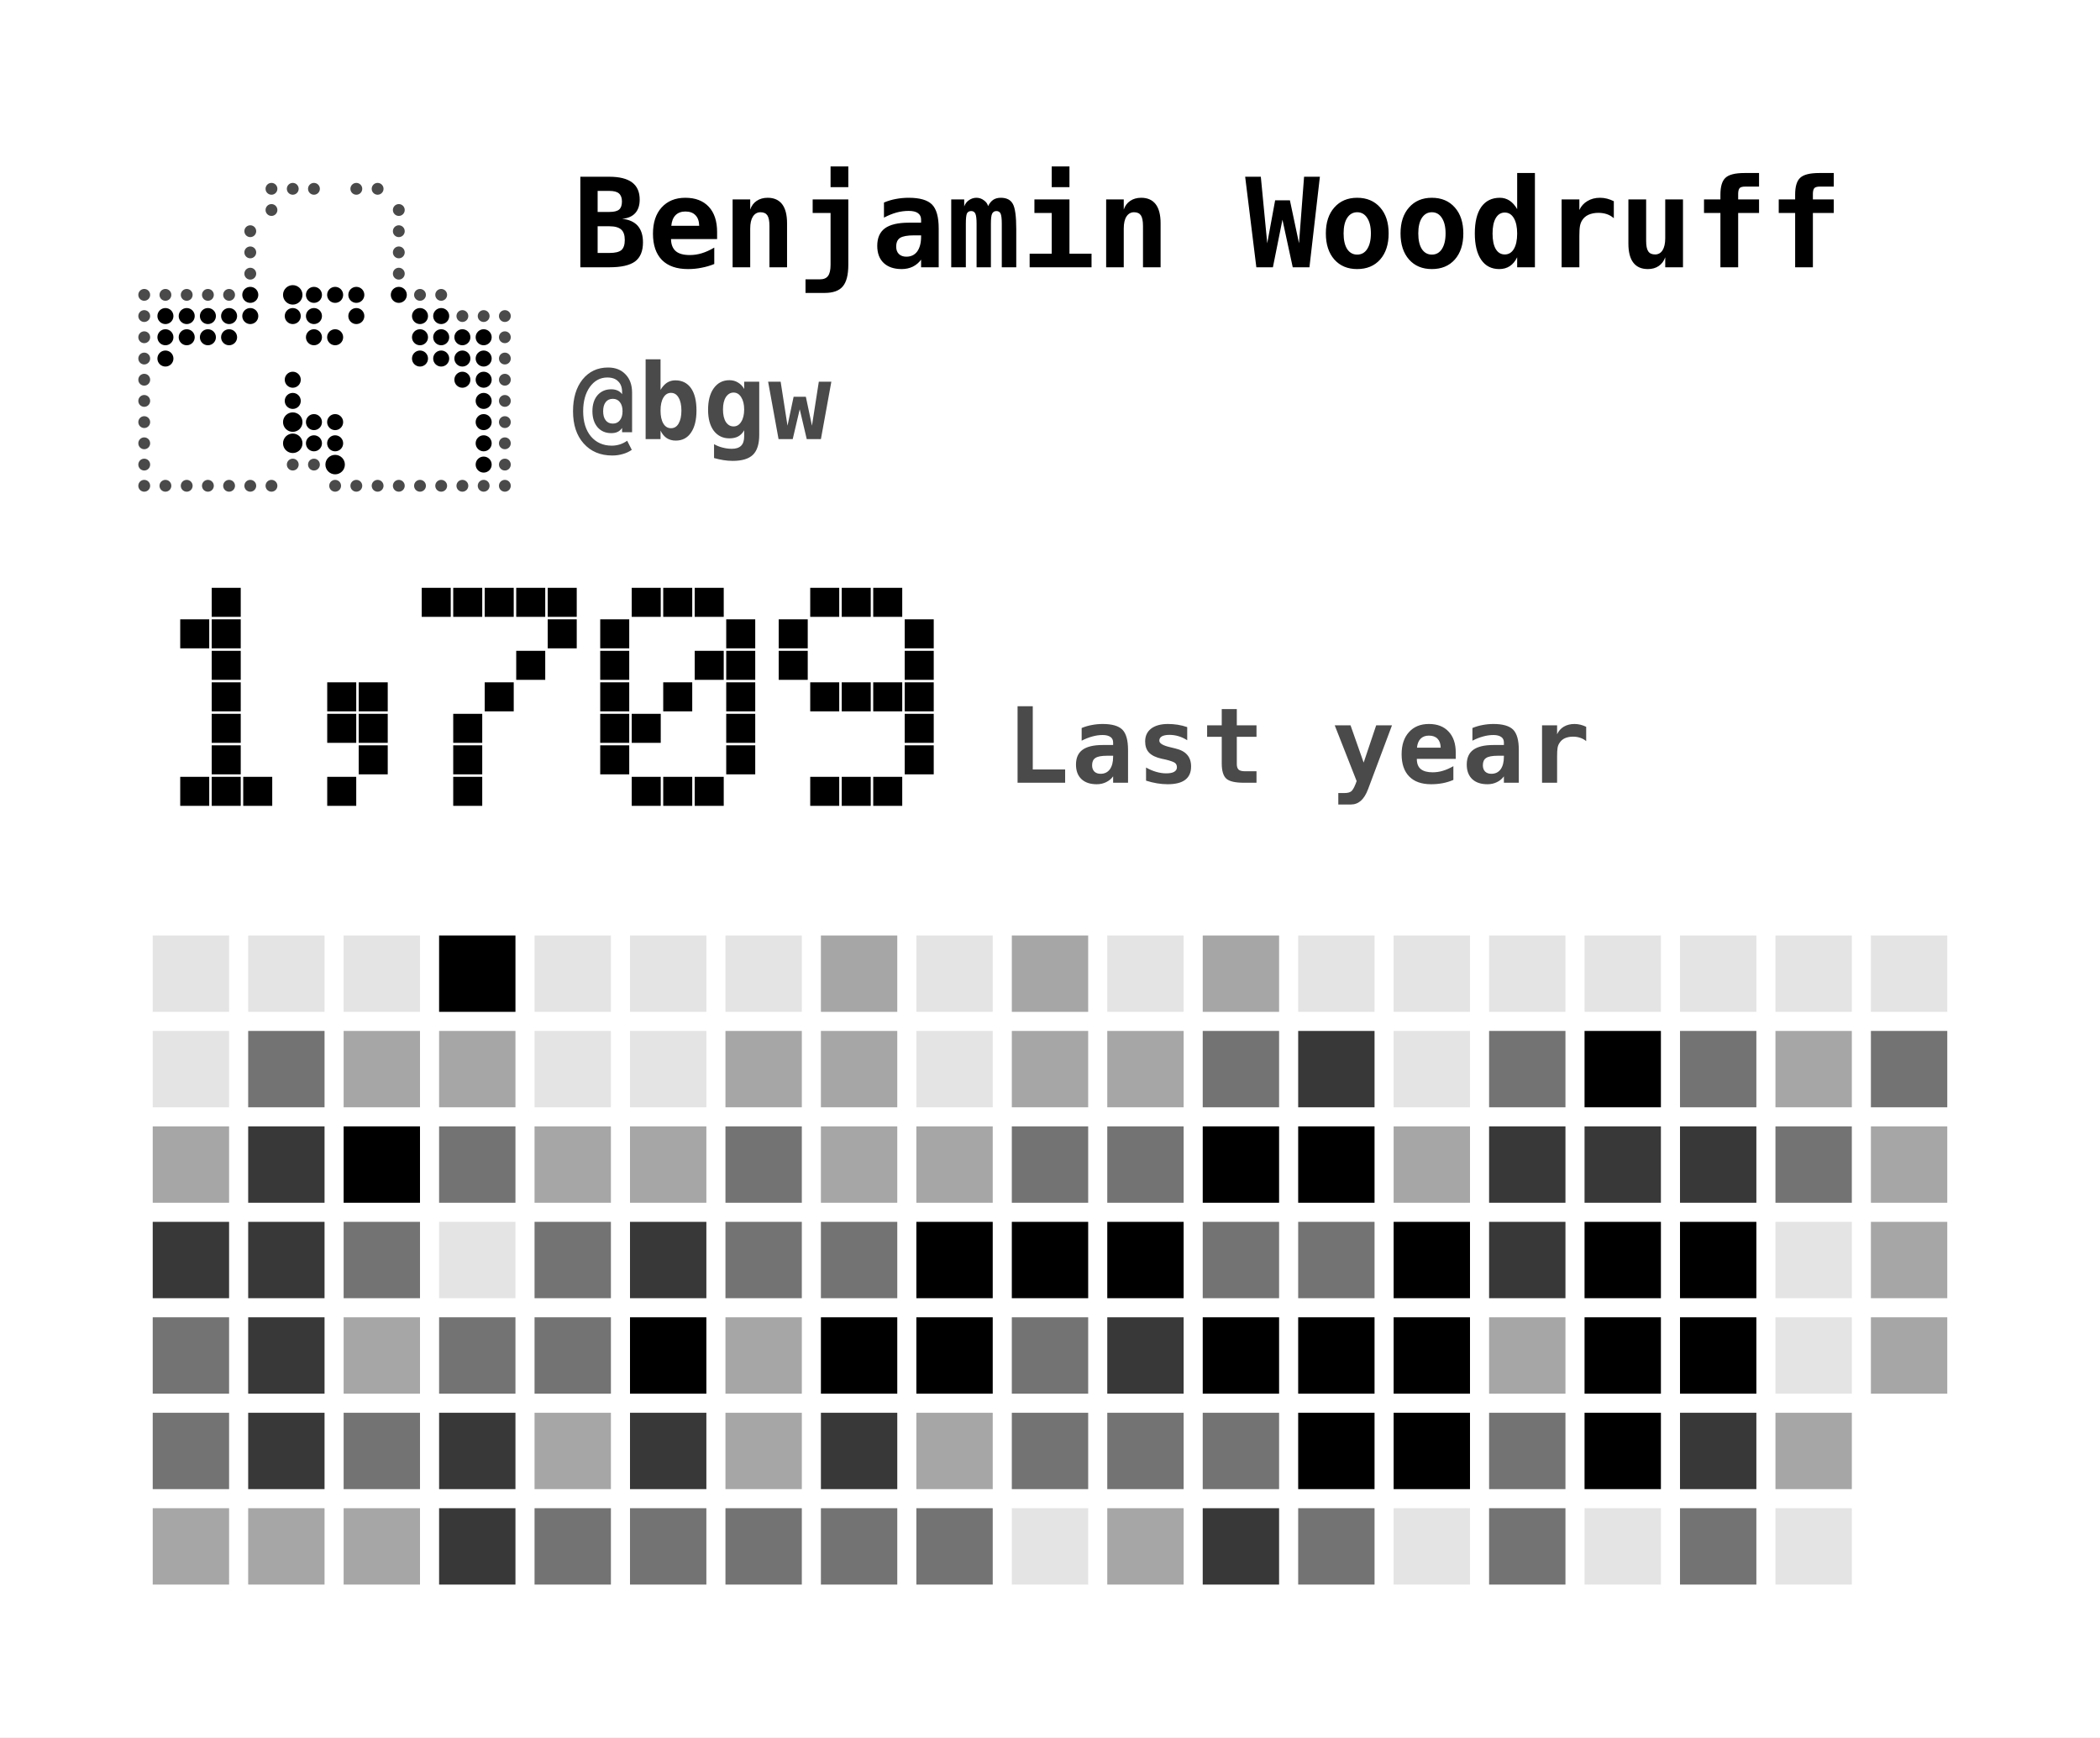
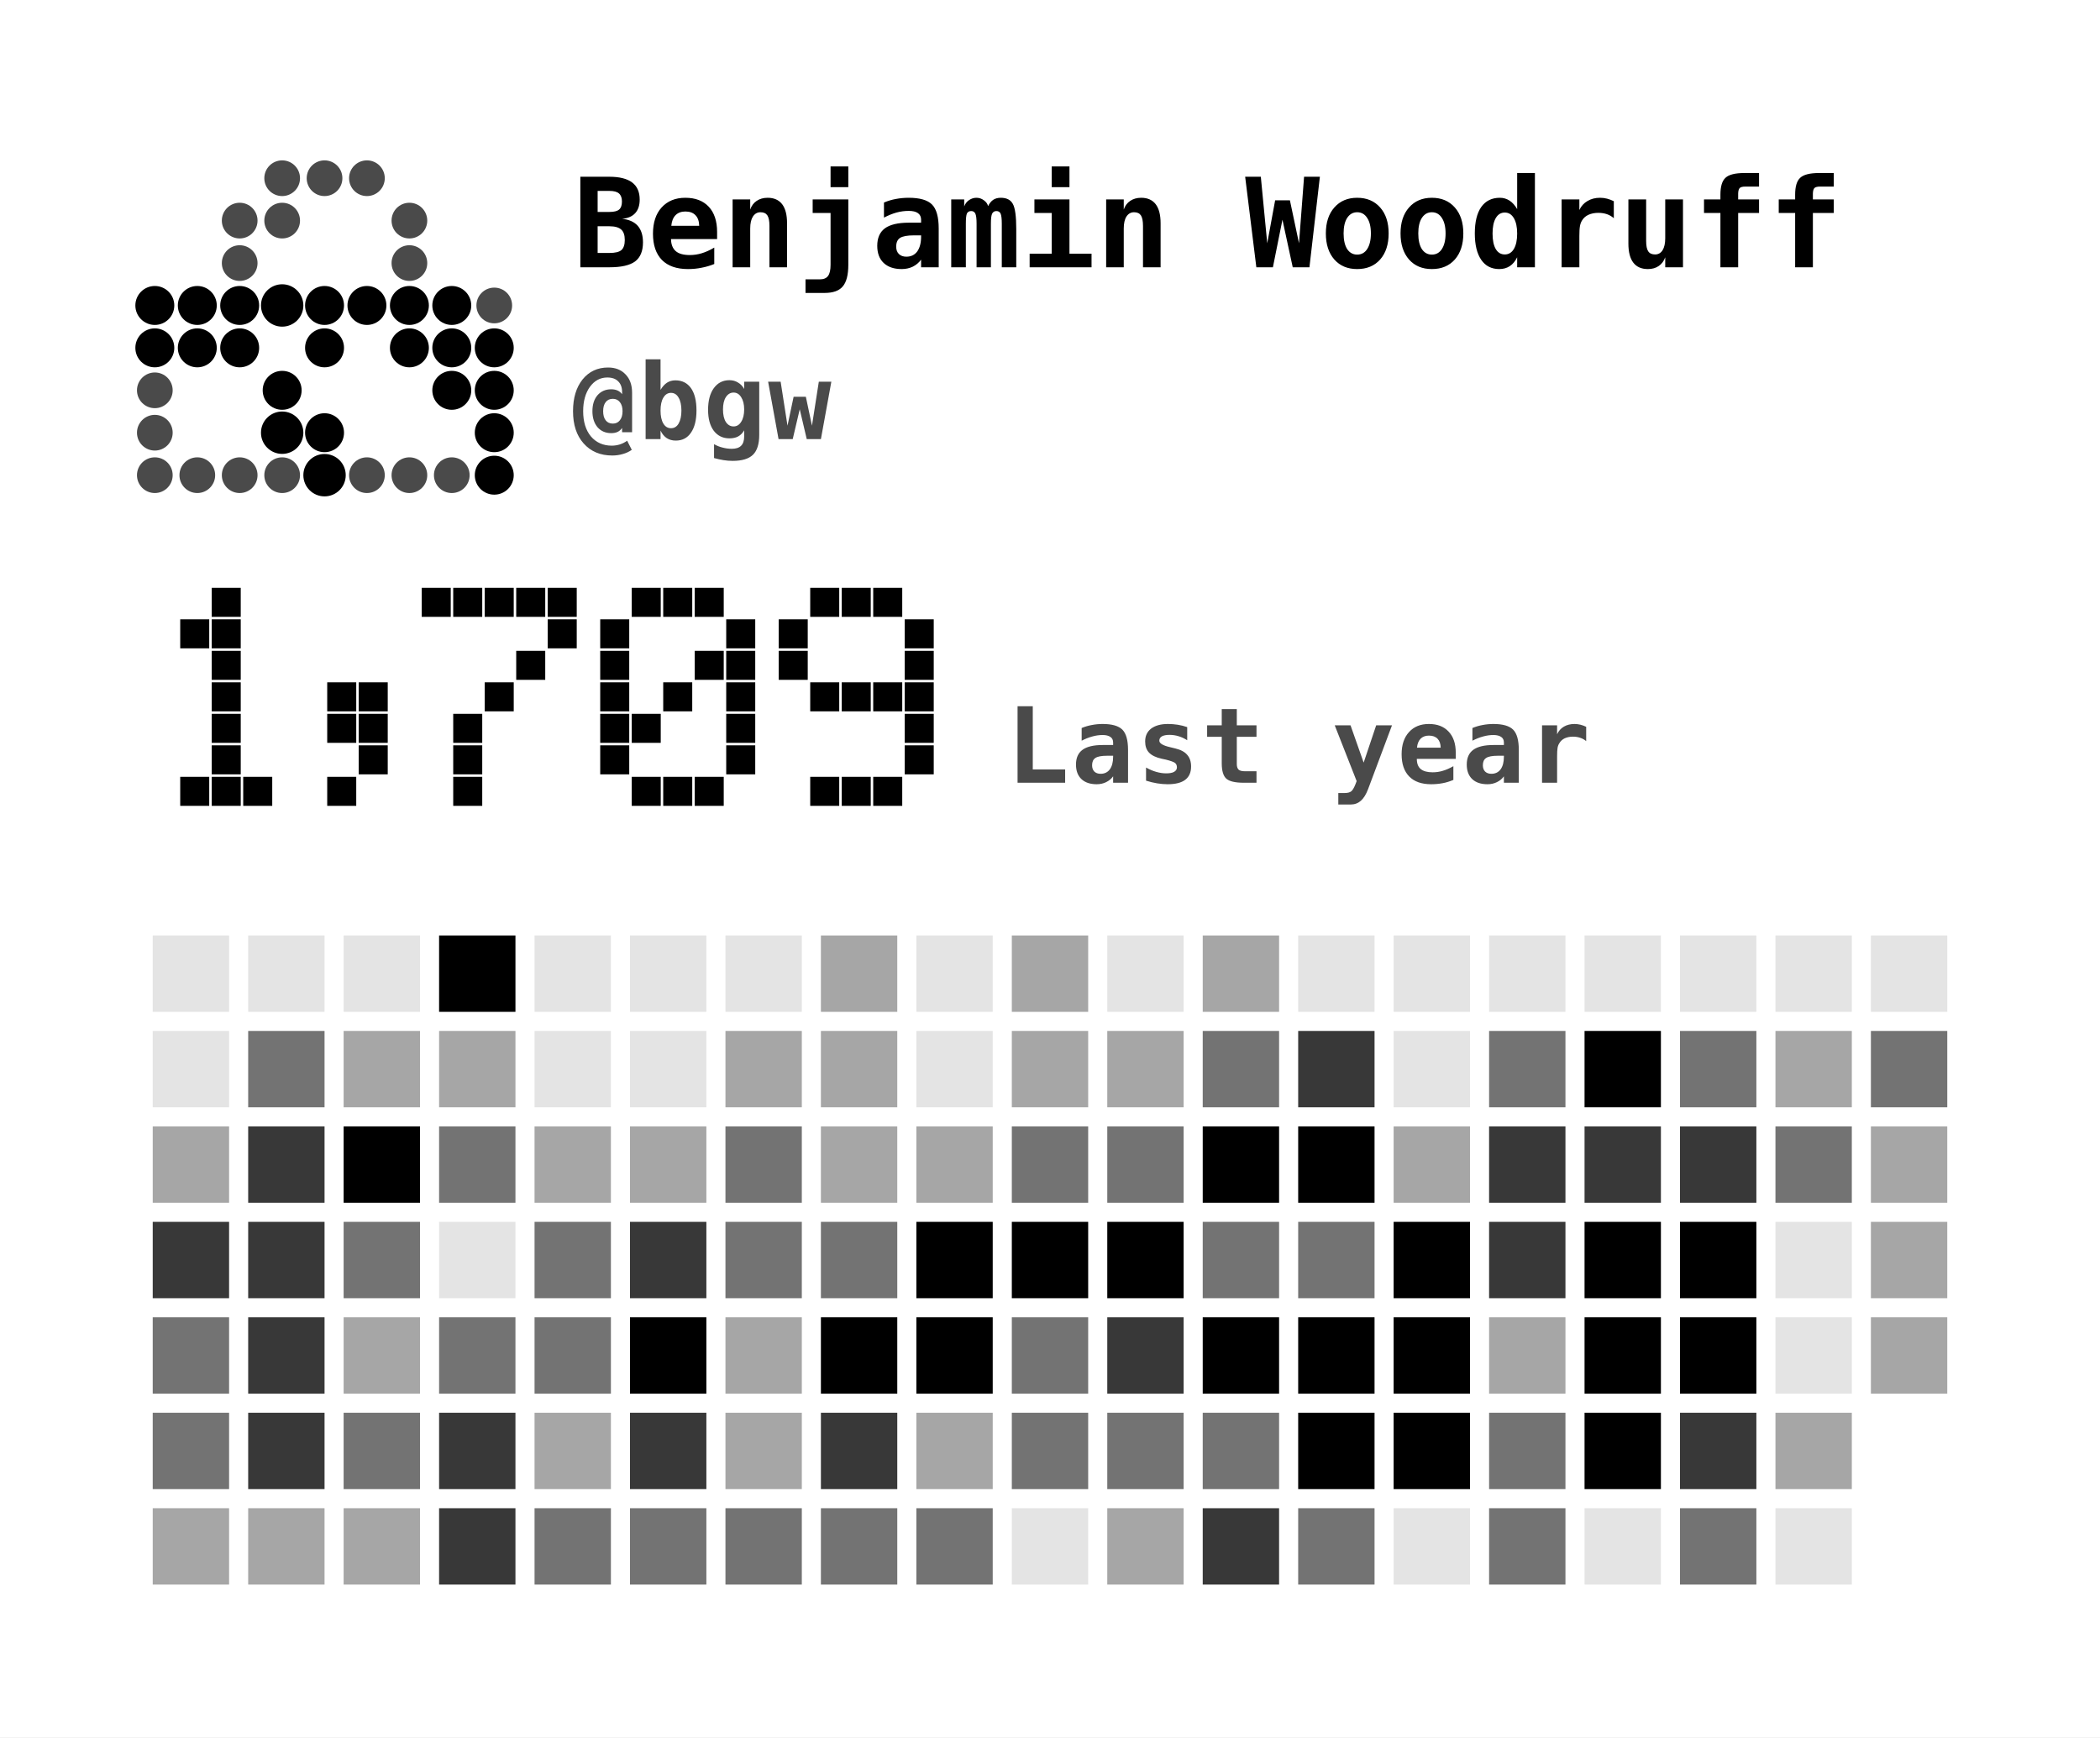
<svg xmlns="http://www.w3.org/2000/svg" width="220" height="182" viewBox="0 0 220 182" role="img">
  <rect width="220" height="182" fill="#FFFFFF" />
  <rect x="14" y="14" width="0" height="0" fill="#000000" />
-   <circle cx="28.44" cy="19.78" r="0.62" fill="#4A4A4A" />
-   <circle cx="30.67" cy="19.78" r="0.62" fill="#4A4A4A" />
-   <circle cx="32.89" cy="19.78" r="0.62" fill="#4A4A4A" />
-   <circle cx="37.33" cy="19.78" r="0.62" fill="#4A4A4A" />
-   <circle cx="39.56" cy="19.78" r="0.62" fill="#4A4A4A" />
-   <circle cx="28.44" cy="22.00" r="0.62" fill="#4A4A4A" />
-   <circle cx="41.78" cy="22.00" r="0.62" fill="#4A4A4A" />
-   <circle cx="26.22" cy="24.22" r="0.62" fill="#4A4A4A" />
-   <circle cx="41.78" cy="24.22" r="0.62" fill="#4A4A4A" />
-   <circle cx="26.22" cy="26.44" r="0.62" fill="#4A4A4A" />
-   <circle cx="41.78" cy="26.44" r="0.62" fill="#4A4A4A" />
-   <circle cx="26.22" cy="28.67" r="0.62" fill="#4A4A4A" />
-   <circle cx="41.78" cy="28.67" r="0.62" fill="#4A4A4A" />
-   <circle cx="15.11" cy="30.89" r="0.62" fill="#4A4A4A" />
-   <circle cx="17.33" cy="30.89" r="0.62" fill="#4A4A4A" />
-   <circle cx="19.56" cy="30.89" r="0.62" fill="#4A4A4A" />
-   <circle cx="21.78" cy="30.89" r="0.62" fill="#4A4A4A" />
-   <circle cx="24.00" cy="30.89" r="0.62" fill="#4A4A4A" />
-   <circle cx="26.22" cy="30.89" r="0.84" fill="#000000" />
-   <circle cx="30.67" cy="30.89" r="1.02" fill="#000000" />
-   <circle cx="32.89" cy="30.89" r="0.84" fill="#000000" />
-   <circle cx="35.11" cy="30.89" r="0.84" fill="#000000" />
-   <circle cx="37.33" cy="30.89" r="0.84" fill="#000000" />
-   <circle cx="41.78" cy="30.89" r="0.84" fill="#000000" />
-   <circle cx="44.00" cy="30.89" r="0.62" fill="#4A4A4A" />
-   <circle cx="46.22" cy="30.89" r="0.62" fill="#4A4A4A" />
-   <circle cx="15.11" cy="33.11" r="0.62" fill="#4A4A4A" />
-   <circle cx="17.33" cy="33.11" r="0.84" fill="#000000" />
-   <circle cx="19.56" cy="33.11" r="0.84" fill="#000000" />
-   <circle cx="21.78" cy="33.11" r="0.84" fill="#000000" />
-   <circle cx="24.00" cy="33.11" r="0.84" fill="#000000" />
-   <circle cx="26.22" cy="33.11" r="0.84" fill="#000000" />
-   <circle cx="30.67" cy="33.11" r="0.84" fill="#000000" />
-   <circle cx="32.89" cy="33.11" r="0.84" fill="#000000" />
-   <circle cx="37.33" cy="33.11" r="0.84" fill="#000000" />
-   <circle cx="44.00" cy="33.11" r="0.84" fill="#000000" />
-   <circle cx="46.22" cy="33.11" r="0.84" fill="#000000" />
-   <circle cx="48.44" cy="33.11" r="0.62" fill="#4A4A4A" />
-   <circle cx="50.67" cy="33.11" r="0.62" fill="#4A4A4A" />
-   <circle cx="52.89" cy="33.11" r="0.62" fill="#4A4A4A" />
-   <circle cx="15.11" cy="35.33" r="0.62" fill="#4A4A4A" />
-   <circle cx="17.33" cy="35.33" r="0.84" fill="#000000" />
-   <circle cx="19.56" cy="35.33" r="0.84" fill="#000000" />
-   <circle cx="21.78" cy="35.33" r="0.84" fill="#000000" />
-   <circle cx="24.00" cy="35.33" r="0.84" fill="#000000" />
-   <circle cx="32.89" cy="35.33" r="0.84" fill="#000000" />
-   <circle cx="35.11" cy="35.33" r="0.84" fill="#000000" />
-   <circle cx="44.00" cy="35.33" r="0.84" fill="#000000" />
-   <circle cx="46.22" cy="35.33" r="0.84" fill="#000000" />
-   <circle cx="48.44" cy="35.33" r="0.84" fill="#000000" />
-   <circle cx="50.67" cy="35.33" r="0.84" fill="#000000" />
-   <circle cx="52.89" cy="35.33" r="0.62" fill="#4A4A4A" />
-   <circle cx="15.11" cy="37.56" r="0.62" fill="#4A4A4A" />
-   <circle cx="17.33" cy="37.56" r="0.84" fill="#000000" />
-   <circle cx="44.00" cy="37.56" r="0.84" fill="#000000" />
-   <circle cx="46.22" cy="37.56" r="0.84" fill="#000000" />
-   <circle cx="48.44" cy="37.56" r="0.84" fill="#000000" />
-   <circle cx="50.67" cy="37.56" r="0.84" fill="#000000" />
-   <circle cx="52.89" cy="37.56" r="0.62" fill="#4A4A4A" />
-   <circle cx="15.11" cy="39.78" r="0.62" fill="#4A4A4A" />
-   <circle cx="30.67" cy="39.78" r="0.84" fill="#000000" />
-   <circle cx="48.44" cy="39.78" r="0.84" fill="#000000" />
-   <circle cx="50.67" cy="39.78" r="0.84" fill="#000000" />
-   <circle cx="52.89" cy="39.78" r="0.62" fill="#4A4A4A" />
-   <circle cx="15.11" cy="42.00" r="0.62" fill="#4A4A4A" />
-   <circle cx="30.67" cy="42.00" r="0.84" fill="#000000" />
-   <circle cx="50.67" cy="42.00" r="0.84" fill="#000000" />
-   <circle cx="52.89" cy="42.00" r="0.62" fill="#4A4A4A" />
-   <circle cx="15.11" cy="44.22" r="0.62" fill="#4A4A4A" />
-   <circle cx="30.67" cy="44.22" r="1.02" fill="#000000" />
-   <circle cx="32.89" cy="44.22" r="0.84" fill="#000000" />
-   <circle cx="35.11" cy="44.22" r="0.84" fill="#000000" />
-   <circle cx="50.67" cy="44.22" r="0.84" fill="#000000" />
-   <circle cx="52.89" cy="44.22" r="0.62" fill="#4A4A4A" />
-   <circle cx="15.11" cy="46.44" r="0.62" fill="#4A4A4A" />
-   <circle cx="30.67" cy="46.44" r="1.02" fill="#000000" />
-   <circle cx="32.89" cy="46.44" r="0.84" fill="#000000" />
-   <circle cx="35.11" cy="46.44" r="0.84" fill="#000000" />
-   <circle cx="50.67" cy="46.44" r="0.84" fill="#000000" />
-   <circle cx="52.89" cy="46.44" r="0.62" fill="#4A4A4A" />
-   <circle cx="15.11" cy="48.67" r="0.62" fill="#4A4A4A" />
-   <circle cx="30.67" cy="48.67" r="0.62" fill="#4A4A4A" />
-   <circle cx="32.89" cy="48.67" r="0.62" fill="#4A4A4A" />
-   <circle cx="35.11" cy="48.67" r="1.02" fill="#000000" />
-   <circle cx="50.67" cy="48.67" r="0.84" fill="#000000" />
-   <circle cx="52.89" cy="48.67" r="0.62" fill="#4A4A4A" />
-   <circle cx="15.11" cy="50.89" r="0.62" fill="#4A4A4A" />
-   <circle cx="17.33" cy="50.89" r="0.62" fill="#4A4A4A" />
-   <circle cx="19.56" cy="50.89" r="0.62" fill="#4A4A4A" />
-   <circle cx="21.78" cy="50.89" r="0.62" fill="#4A4A4A" />
-   <circle cx="24.00" cy="50.89" r="0.62" fill="#4A4A4A" />
-   <circle cx="26.22" cy="50.89" r="0.62" fill="#4A4A4A" />
-   <circle cx="28.44" cy="50.89" r="0.62" fill="#4A4A4A" />
-   <circle cx="35.11" cy="50.89" r="0.62" fill="#4A4A4A" />
-   <circle cx="37.33" cy="50.89" r="0.62" fill="#4A4A4A" />
-   <circle cx="39.56" cy="50.89" r="0.62" fill="#4A4A4A" />
-   <circle cx="41.78" cy="50.89" r="0.62" fill="#4A4A4A" />
-   <circle cx="44.00" cy="50.89" r="0.62" fill="#4A4A4A" />
-   <circle cx="46.22" cy="50.89" r="0.62" fill="#4A4A4A" />
-   <circle cx="48.44" cy="50.89" r="0.62" fill="#4A4A4A" />
-   <circle cx="50.67" cy="50.89" r="0.62" fill="#4A4A4A" />
-   <circle cx="52.89" cy="50.89" r="0.62" fill="#4A4A4A" />
+   <circle cx="29.56" cy="18.67" r="1.87" fill="#4A4A4A" />
+   <circle cx="34.00" cy="18.67" r="1.87" fill="#4A4A4A" />
+   <circle cx="38.44" cy="18.67" r="1.87" fill="#4A4A4A" />
+   <circle cx="29.56" cy="23.11" r="1.87" fill="#4A4A4A" />
+   <circle cx="42.89" cy="23.11" r="1.87" fill="#4A4A4A" />
+   <circle cx="25.11" cy="23.11" r="1.87" fill="#4A4A4A" />
+   <circle cx="25.11" cy="27.56" r="1.87" fill="#4A4A4A" />
+   <circle cx="42.89" cy="27.56" r="1.87" fill="#4A4A4A" />
+   <circle cx="16.22" cy="32.00" r="2.04" fill="#000000" />
+   <circle cx="20.67" cy="32.00" r="2.04" fill="#000000" />
+   <circle cx="25.11" cy="32.00" r="2.04" fill="#000000" />
+   <circle cx="29.56" cy="32.00" r="2.22" fill="#000000" />
+   <circle cx="34.00" cy="32.00" r="2.04" fill="#000000" />
+   <circle cx="38.44" cy="32.00" r="2.04" fill="#000000" />
+   <circle cx="42.89" cy="32.00" r="2.04" fill="#000000" />
+   <circle cx="47.33" cy="32.00" r="2.04" fill="#000000" />
+   <circle cx="51.78" cy="32.00" r="1.87" fill="#4A4A4A" />
+   <circle cx="16.22" cy="36.44" r="2.04" fill="#000000" />
+   <circle cx="20.67" cy="36.44" r="2.04" fill="#000000" />
+   <circle cx="25.11" cy="36.44" r="2.04" fill="#000000" />
+   <circle cx="34.00" cy="36.44" r="2.04" fill="#000000" />
+   <circle cx="42.89" cy="36.44" r="2.04" fill="#000000" />
+   <circle cx="47.33" cy="36.44" r="2.04" fill="#000000" />
+   <circle cx="51.78" cy="36.44" r="2.04" fill="#000000" />
+   <circle cx="16.22" cy="40.89" r="1.87" fill="#4A4A4A" />
+   <circle cx="29.56" cy="40.89" r="2.04" fill="#000000" />
+   <circle cx="47.33" cy="40.89" r="2.04" fill="#000000" />
+   <circle cx="51.78" cy="40.89" r="2.04" fill="#000000" />
+   <circle cx="16.22" cy="45.33" r="1.87" fill="#4A4A4A" />
+   <circle cx="29.56" cy="45.33" r="2.22" fill="#000000" />
+   <circle cx="34.00" cy="45.33" r="2.04" fill="#000000" />
+   <circle cx="51.78" cy="45.33" r="2.04" fill="#000000" />
+   <circle cx="16.22" cy="49.78" r="1.87" fill="#4A4A4A" />
+   <circle cx="29.56" cy="49.78" r="1.87" fill="#4A4A4A" />
+   <circle cx="34.00" cy="49.78" r="2.22" fill="#000000" />
+   <circle cx="51.78" cy="49.78" r="2.04" fill="#000000" />
+   <circle cx="20.67" cy="49.78" r="1.87" fill="#4A4A4A" />
+   <circle cx="25.11" cy="49.78" r="1.87" fill="#4A4A4A" />
+   <circle cx="38.44" cy="49.78" r="1.87" fill="#4A4A4A" />
+   <circle cx="42.89" cy="49.78" r="1.87" fill="#4A4A4A" />
+   <circle cx="47.33" cy="49.78" r="1.87" fill="#4A4A4A" />
  <text x="60" y="28" fill="#000000" text-anchor="start" font-family="ui-monospace, Geist Mono, monospace" font-weight="700" font-size="13" letter-spacing="0" dominant-baseline="auto">Benjamin Woodruff ‮</text>
  <text x="60" y="46" fill="#4A4A4A" text-anchor="start" font-family="ui-monospace, Geist Mono, monospace" font-weight="700" font-size="11" letter-spacing="0.2" dominant-baseline="auto">@bgw</text>
  <rect x="22.18" y="61.58" width="3.04" height="3.04" fill="#000000" />
  <rect x="18.88" y="64.88" width="3.04" height="3.04" fill="#000000" />
  <rect x="22.18" y="64.88" width="3.04" height="3.04" fill="#000000" />
  <rect x="22.18" y="68.18" width="3.04" height="3.04" fill="#000000" />
  <rect x="22.18" y="71.48" width="3.04" height="3.04" fill="#000000" />
  <rect x="22.18" y="74.78" width="3.04" height="3.04" fill="#000000" />
  <rect x="22.18" y="78.08" width="3.04" height="3.04" fill="#000000" />
  <rect x="18.88" y="81.38" width="3.04" height="3.04" fill="#000000" />
  <rect x="22.18" y="81.38" width="3.04" height="3.04" fill="#000000" />
  <rect x="25.48" y="81.38" width="3.04" height="3.04" fill="#000000" />
  <rect x="34.28" y="71.48" width="3.04" height="3.04" fill="#000000" />
  <rect x="37.58" y="71.48" width="3.04" height="3.04" fill="#000000" />
  <rect x="34.28" y="74.78" width="3.04" height="3.04" fill="#000000" />
  <rect x="37.58" y="74.78" width="3.04" height="3.04" fill="#000000" />
  <rect x="37.58" y="78.08" width="3.04" height="3.04" fill="#000000" />
  <rect x="34.28" y="81.38" width="3.04" height="3.04" fill="#000000" />
  <rect x="44.18" y="61.58" width="3.04" height="3.04" fill="#000000" />
  <rect x="47.48" y="61.58" width="3.04" height="3.04" fill="#000000" />
  <rect x="50.78" y="61.58" width="3.04" height="3.04" fill="#000000" />
  <rect x="54.08" y="61.58" width="3.04" height="3.04" fill="#000000" />
  <rect x="57.38" y="61.58" width="3.04" height="3.04" fill="#000000" />
  <rect x="57.38" y="64.88" width="3.04" height="3.04" fill="#000000" />
  <rect x="54.08" y="68.18" width="3.04" height="3.04" fill="#000000" />
  <rect x="50.78" y="71.48" width="3.04" height="3.04" fill="#000000" />
  <rect x="47.48" y="74.78" width="3.04" height="3.04" fill="#000000" />
  <rect x="47.48" y="78.08" width="3.04" height="3.04" fill="#000000" />
  <rect x="47.48" y="81.38" width="3.04" height="3.04" fill="#000000" />
  <rect x="66.18" y="61.58" width="3.04" height="3.04" fill="#000000" />
  <rect x="69.48" y="61.58" width="3.04" height="3.04" fill="#000000" />
  <rect x="72.78" y="61.58" width="3.04" height="3.04" fill="#000000" />
  <rect x="62.88" y="64.88" width="3.04" height="3.04" fill="#000000" />
  <rect x="76.08" y="64.88" width="3.04" height="3.04" fill="#000000" />
  <rect x="62.88" y="68.18" width="3.04" height="3.04" fill="#000000" />
  <rect x="72.78" y="68.18" width="3.04" height="3.04" fill="#000000" />
  <rect x="76.08" y="68.18" width="3.04" height="3.04" fill="#000000" />
  <rect x="62.88" y="71.48" width="3.04" height="3.04" fill="#000000" />
  <rect x="69.48" y="71.48" width="3.04" height="3.04" fill="#000000" />
  <rect x="76.08" y="71.48" width="3.04" height="3.04" fill="#000000" />
  <rect x="62.88" y="74.78" width="3.04" height="3.04" fill="#000000" />
  <rect x="66.18" y="74.78" width="3.04" height="3.04" fill="#000000" />
  <rect x="76.08" y="74.78" width="3.04" height="3.04" fill="#000000" />
  <rect x="62.88" y="78.08" width="3.04" height="3.04" fill="#000000" />
  <rect x="76.08" y="78.08" width="3.04" height="3.04" fill="#000000" />
  <rect x="66.18" y="81.38" width="3.04" height="3.04" fill="#000000" />
  <rect x="69.48" y="81.38" width="3.04" height="3.04" fill="#000000" />
  <rect x="72.78" y="81.38" width="3.04" height="3.04" fill="#000000" />
  <rect x="84.88" y="61.58" width="3.04" height="3.04" fill="#000000" />
  <rect x="88.18" y="61.58" width="3.04" height="3.04" fill="#000000" />
  <rect x="91.48" y="61.58" width="3.04" height="3.04" fill="#000000" />
  <rect x="81.58" y="64.88" width="3.04" height="3.04" fill="#000000" />
  <rect x="94.78" y="64.88" width="3.04" height="3.04" fill="#000000" />
  <rect x="81.58" y="68.18" width="3.04" height="3.04" fill="#000000" />
  <rect x="94.78" y="68.18" width="3.04" height="3.04" fill="#000000" />
  <rect x="84.88" y="71.48" width="3.04" height="3.04" fill="#000000" />
  <rect x="88.18" y="71.48" width="3.04" height="3.04" fill="#000000" />
  <rect x="91.48" y="71.48" width="3.04" height="3.04" fill="#000000" />
  <rect x="94.78" y="71.48" width="3.04" height="3.04" fill="#000000" />
  <rect x="94.78" y="74.78" width="3.04" height="3.04" fill="#000000" />
  <rect x="94.78" y="78.08" width="3.04" height="3.04" fill="#000000" />
  <rect x="84.88" y="81.38" width="3.04" height="3.04" fill="#000000" />
  <rect x="88.18" y="81.38" width="3.04" height="3.04" fill="#000000" />
  <rect x="91.48" y="81.38" width="3.04" height="3.04" fill="#000000" />
  <text x="105.4" y="82.0" fill="#4A4A4A" text-anchor="start" font-family="ui-monospace, Geist Mono, monospace" font-weight="700" font-size="11" letter-spacing="0.2" dominant-baseline="auto">Last year</text>
  <rect x="16" y="98" width="8" height="8" fill="#E4E4E4" />
  <rect x="16" y="108" width="8" height="8" fill="#E4E4E4" />
  <rect x="16" y="118" width="8" height="8" fill="#000000" opacity="0.35" />
  <rect x="16" y="128" width="8" height="8" fill="#000000" opacity="0.78" />
  <rect x="16" y="138" width="8" height="8" fill="#000000" opacity="0.55" />
  <rect x="16" y="148" width="8" height="8" fill="#000000" opacity="0.55" />
  <rect x="16" y="158" width="8" height="8" fill="#000000" opacity="0.35" />
  <rect x="26" y="98" width="8" height="8" fill="#E4E4E4" />
  <rect x="26" y="108" width="8" height="8" fill="#000000" opacity="0.55" />
  <rect x="26" y="118" width="8" height="8" fill="#000000" opacity="0.78" />
  <rect x="26" y="128" width="8" height="8" fill="#000000" opacity="0.78" />
  <rect x="26" y="138" width="8" height="8" fill="#000000" opacity="0.78" />
  <rect x="26" y="148" width="8" height="8" fill="#000000" opacity="0.78" />
  <rect x="26" y="158" width="8" height="8" fill="#000000" opacity="0.35" />
  <rect x="36" y="98" width="8" height="8" fill="#E4E4E4" />
  <rect x="36" y="108" width="8" height="8" fill="#000000" opacity="0.35" />
  <rect x="36" y="118" width="8" height="8" fill="#000000" />
  <rect x="36" y="128" width="8" height="8" fill="#000000" opacity="0.55" />
  <rect x="36" y="138" width="8" height="8" fill="#000000" opacity="0.35" />
  <rect x="36" y="148" width="8" height="8" fill="#000000" opacity="0.55" />
  <rect x="36" y="158" width="8" height="8" fill="#000000" opacity="0.35" />
  <rect x="46" y="98" width="8" height="8" fill="#000000" />
  <rect x="46" y="108" width="8" height="8" fill="#000000" opacity="0.35" />
  <rect x="46" y="118" width="8" height="8" fill="#000000" opacity="0.55" />
  <rect x="46" y="128" width="8" height="8" fill="#E4E4E4" />
  <rect x="46" y="138" width="8" height="8" fill="#000000" opacity="0.55" />
  <rect x="46" y="148" width="8" height="8" fill="#000000" opacity="0.78" />
  <rect x="46" y="158" width="8" height="8" fill="#000000" opacity="0.78" />
  <rect x="56" y="98" width="8" height="8" fill="#E4E4E4" />
  <rect x="56" y="108" width="8" height="8" fill="#E4E4E4" />
  <rect x="56" y="118" width="8" height="8" fill="#000000" opacity="0.35" />
  <rect x="56" y="128" width="8" height="8" fill="#000000" opacity="0.55" />
  <rect x="56" y="138" width="8" height="8" fill="#000000" opacity="0.55" />
  <rect x="56" y="148" width="8" height="8" fill="#000000" opacity="0.35" />
  <rect x="56" y="158" width="8" height="8" fill="#000000" opacity="0.55" />
  <rect x="66" y="98" width="8" height="8" fill="#E4E4E4" />
  <rect x="66" y="108" width="8" height="8" fill="#E4E4E4" />
  <rect x="66" y="118" width="8" height="8" fill="#000000" opacity="0.35" />
  <rect x="66" y="128" width="8" height="8" fill="#000000" opacity="0.78" />
  <rect x="66" y="138" width="8" height="8" fill="#000000" />
  <rect x="66" y="148" width="8" height="8" fill="#000000" opacity="0.78" />
  <rect x="66" y="158" width="8" height="8" fill="#000000" opacity="0.55" />
  <rect x="76" y="98" width="8" height="8" fill="#E4E4E4" />
  <rect x="76" y="108" width="8" height="8" fill="#000000" opacity="0.35" />
  <rect x="76" y="118" width="8" height="8" fill="#000000" opacity="0.55" />
  <rect x="76" y="128" width="8" height="8" fill="#000000" opacity="0.55" />
  <rect x="76" y="138" width="8" height="8" fill="#000000" opacity="0.35" />
  <rect x="76" y="148" width="8" height="8" fill="#000000" opacity="0.35" />
  <rect x="76" y="158" width="8" height="8" fill="#000000" opacity="0.55" />
  <rect x="86" y="98" width="8" height="8" fill="#000000" opacity="0.35" />
  <rect x="86" y="108" width="8" height="8" fill="#000000" opacity="0.35" />
  <rect x="86" y="118" width="8" height="8" fill="#000000" opacity="0.35" />
  <rect x="86" y="128" width="8" height="8" fill="#000000" opacity="0.55" />
  <rect x="86" y="138" width="8" height="8" fill="#000000" />
  <rect x="86" y="148" width="8" height="8" fill="#000000" opacity="0.78" />
  <rect x="86" y="158" width="8" height="8" fill="#000000" opacity="0.55" />
  <rect x="96" y="98" width="8" height="8" fill="#E4E4E4" />
  <rect x="96" y="108" width="8" height="8" fill="#E4E4E4" />
  <rect x="96" y="118" width="8" height="8" fill="#000000" opacity="0.35" />
  <rect x="96" y="128" width="8" height="8" fill="#000000" />
  <rect x="96" y="138" width="8" height="8" fill="#000000" />
  <rect x="96" y="148" width="8" height="8" fill="#000000" opacity="0.35" />
  <rect x="96" y="158" width="8" height="8" fill="#000000" opacity="0.55" />
  <rect x="106" y="98" width="8" height="8" fill="#000000" opacity="0.35" />
  <rect x="106" y="108" width="8" height="8" fill="#000000" opacity="0.35" />
  <rect x="106" y="118" width="8" height="8" fill="#000000" opacity="0.55" />
  <rect x="106" y="128" width="8" height="8" fill="#000000" />
  <rect x="106" y="138" width="8" height="8" fill="#000000" opacity="0.55" />
  <rect x="106" y="148" width="8" height="8" fill="#000000" opacity="0.55" />
  <rect x="106" y="158" width="8" height="8" fill="#E4E4E4" />
  <rect x="116" y="98" width="8" height="8" fill="#E4E4E4" />
  <rect x="116" y="108" width="8" height="8" fill="#000000" opacity="0.35" />
  <rect x="116" y="118" width="8" height="8" fill="#000000" opacity="0.55" />
  <rect x="116" y="128" width="8" height="8" fill="#000000" />
  <rect x="116" y="138" width="8" height="8" fill="#000000" opacity="0.78" />
  <rect x="116" y="148" width="8" height="8" fill="#000000" opacity="0.55" />
  <rect x="116" y="158" width="8" height="8" fill="#000000" opacity="0.35" />
  <rect x="126" y="98" width="8" height="8" fill="#000000" opacity="0.35" />
  <rect x="126" y="108" width="8" height="8" fill="#000000" opacity="0.55" />
  <rect x="126" y="118" width="8" height="8" fill="#000000" />
  <rect x="126" y="128" width="8" height="8" fill="#000000" opacity="0.55" />
  <rect x="126" y="138" width="8" height="8" fill="#000000" />
  <rect x="126" y="148" width="8" height="8" fill="#000000" opacity="0.55" />
  <rect x="126" y="158" width="8" height="8" fill="#000000" opacity="0.78" />
  <rect x="136" y="98" width="8" height="8" fill="#E4E4E4" />
  <rect x="136" y="108" width="8" height="8" fill="#000000" opacity="0.78" />
  <rect x="136" y="118" width="8" height="8" fill="#000000" />
  <rect x="136" y="128" width="8" height="8" fill="#000000" opacity="0.55" />
  <rect x="136" y="138" width="8" height="8" fill="#000000" />
  <rect x="136" y="148" width="8" height="8" fill="#000000" />
  <rect x="136" y="158" width="8" height="8" fill="#000000" opacity="0.55" />
  <rect x="146" y="98" width="8" height="8" fill="#E4E4E4" />
  <rect x="146" y="108" width="8" height="8" fill="#E4E4E4" />
  <rect x="146" y="118" width="8" height="8" fill="#000000" opacity="0.35" />
  <rect x="146" y="128" width="8" height="8" fill="#000000" />
  <rect x="146" y="138" width="8" height="8" fill="#000000" />
  <rect x="146" y="148" width="8" height="8" fill="#000000" />
  <rect x="146" y="158" width="8" height="8" fill="#E4E4E4" />
  <rect x="156" y="98" width="8" height="8" fill="#E4E4E4" />
  <rect x="156" y="108" width="8" height="8" fill="#000000" opacity="0.55" />
  <rect x="156" y="118" width="8" height="8" fill="#000000" opacity="0.78" />
  <rect x="156" y="128" width="8" height="8" fill="#000000" opacity="0.78" />
  <rect x="156" y="138" width="8" height="8" fill="#000000" opacity="0.35" />
  <rect x="156" y="148" width="8" height="8" fill="#000000" opacity="0.55" />
  <rect x="156" y="158" width="8" height="8" fill="#000000" opacity="0.55" />
  <rect x="166" y="98" width="8" height="8" fill="#E4E4E4" />
  <rect x="166" y="108" width="8" height="8" fill="#000000" />
  <rect x="166" y="118" width="8" height="8" fill="#000000" opacity="0.78" />
  <rect x="166" y="128" width="8" height="8" fill="#000000" />
  <rect x="166" y="138" width="8" height="8" fill="#000000" />
  <rect x="166" y="148" width="8" height="8" fill="#000000" />
  <rect x="166" y="158" width="8" height="8" fill="#E4E4E4" />
  <rect x="176" y="98" width="8" height="8" fill="#E4E4E4" />
  <rect x="176" y="108" width="8" height="8" fill="#000000" opacity="0.55" />
  <rect x="176" y="118" width="8" height="8" fill="#000000" opacity="0.78" />
  <rect x="176" y="128" width="8" height="8" fill="#000000" />
  <rect x="176" y="138" width="8" height="8" fill="#000000" />
  <rect x="176" y="148" width="8" height="8" fill="#000000" opacity="0.78" />
  <rect x="176" y="158" width="8" height="8" fill="#000000" opacity="0.55" />
  <rect x="186" y="98" width="8" height="8" fill="#E4E4E4" />
  <rect x="186" y="108" width="8" height="8" fill="#000000" opacity="0.35" />
  <rect x="186" y="118" width="8" height="8" fill="#000000" opacity="0.55" />
  <rect x="186" y="128" width="8" height="8" fill="#E4E4E4" />
  <rect x="186" y="138" width="8" height="8" fill="#E4E4E4" />
  <rect x="186" y="148" width="8" height="8" fill="#000000" opacity="0.35" />
  <rect x="186" y="158" width="8" height="8" fill="#E4E4E4" />
  <rect x="196" y="98" width="8" height="8" fill="#E4E4E4" />
  <rect x="196" y="108" width="8" height="8" fill="#000000" opacity="0.55" />
  <rect x="196" y="118" width="8" height="8" fill="#000000" opacity="0.35" />
  <rect x="196" y="128" width="8" height="8" fill="#000000" opacity="0.35" />
  <rect x="196" y="138" width="8" height="8" fill="#000000" opacity="0.35" />
</svg>
